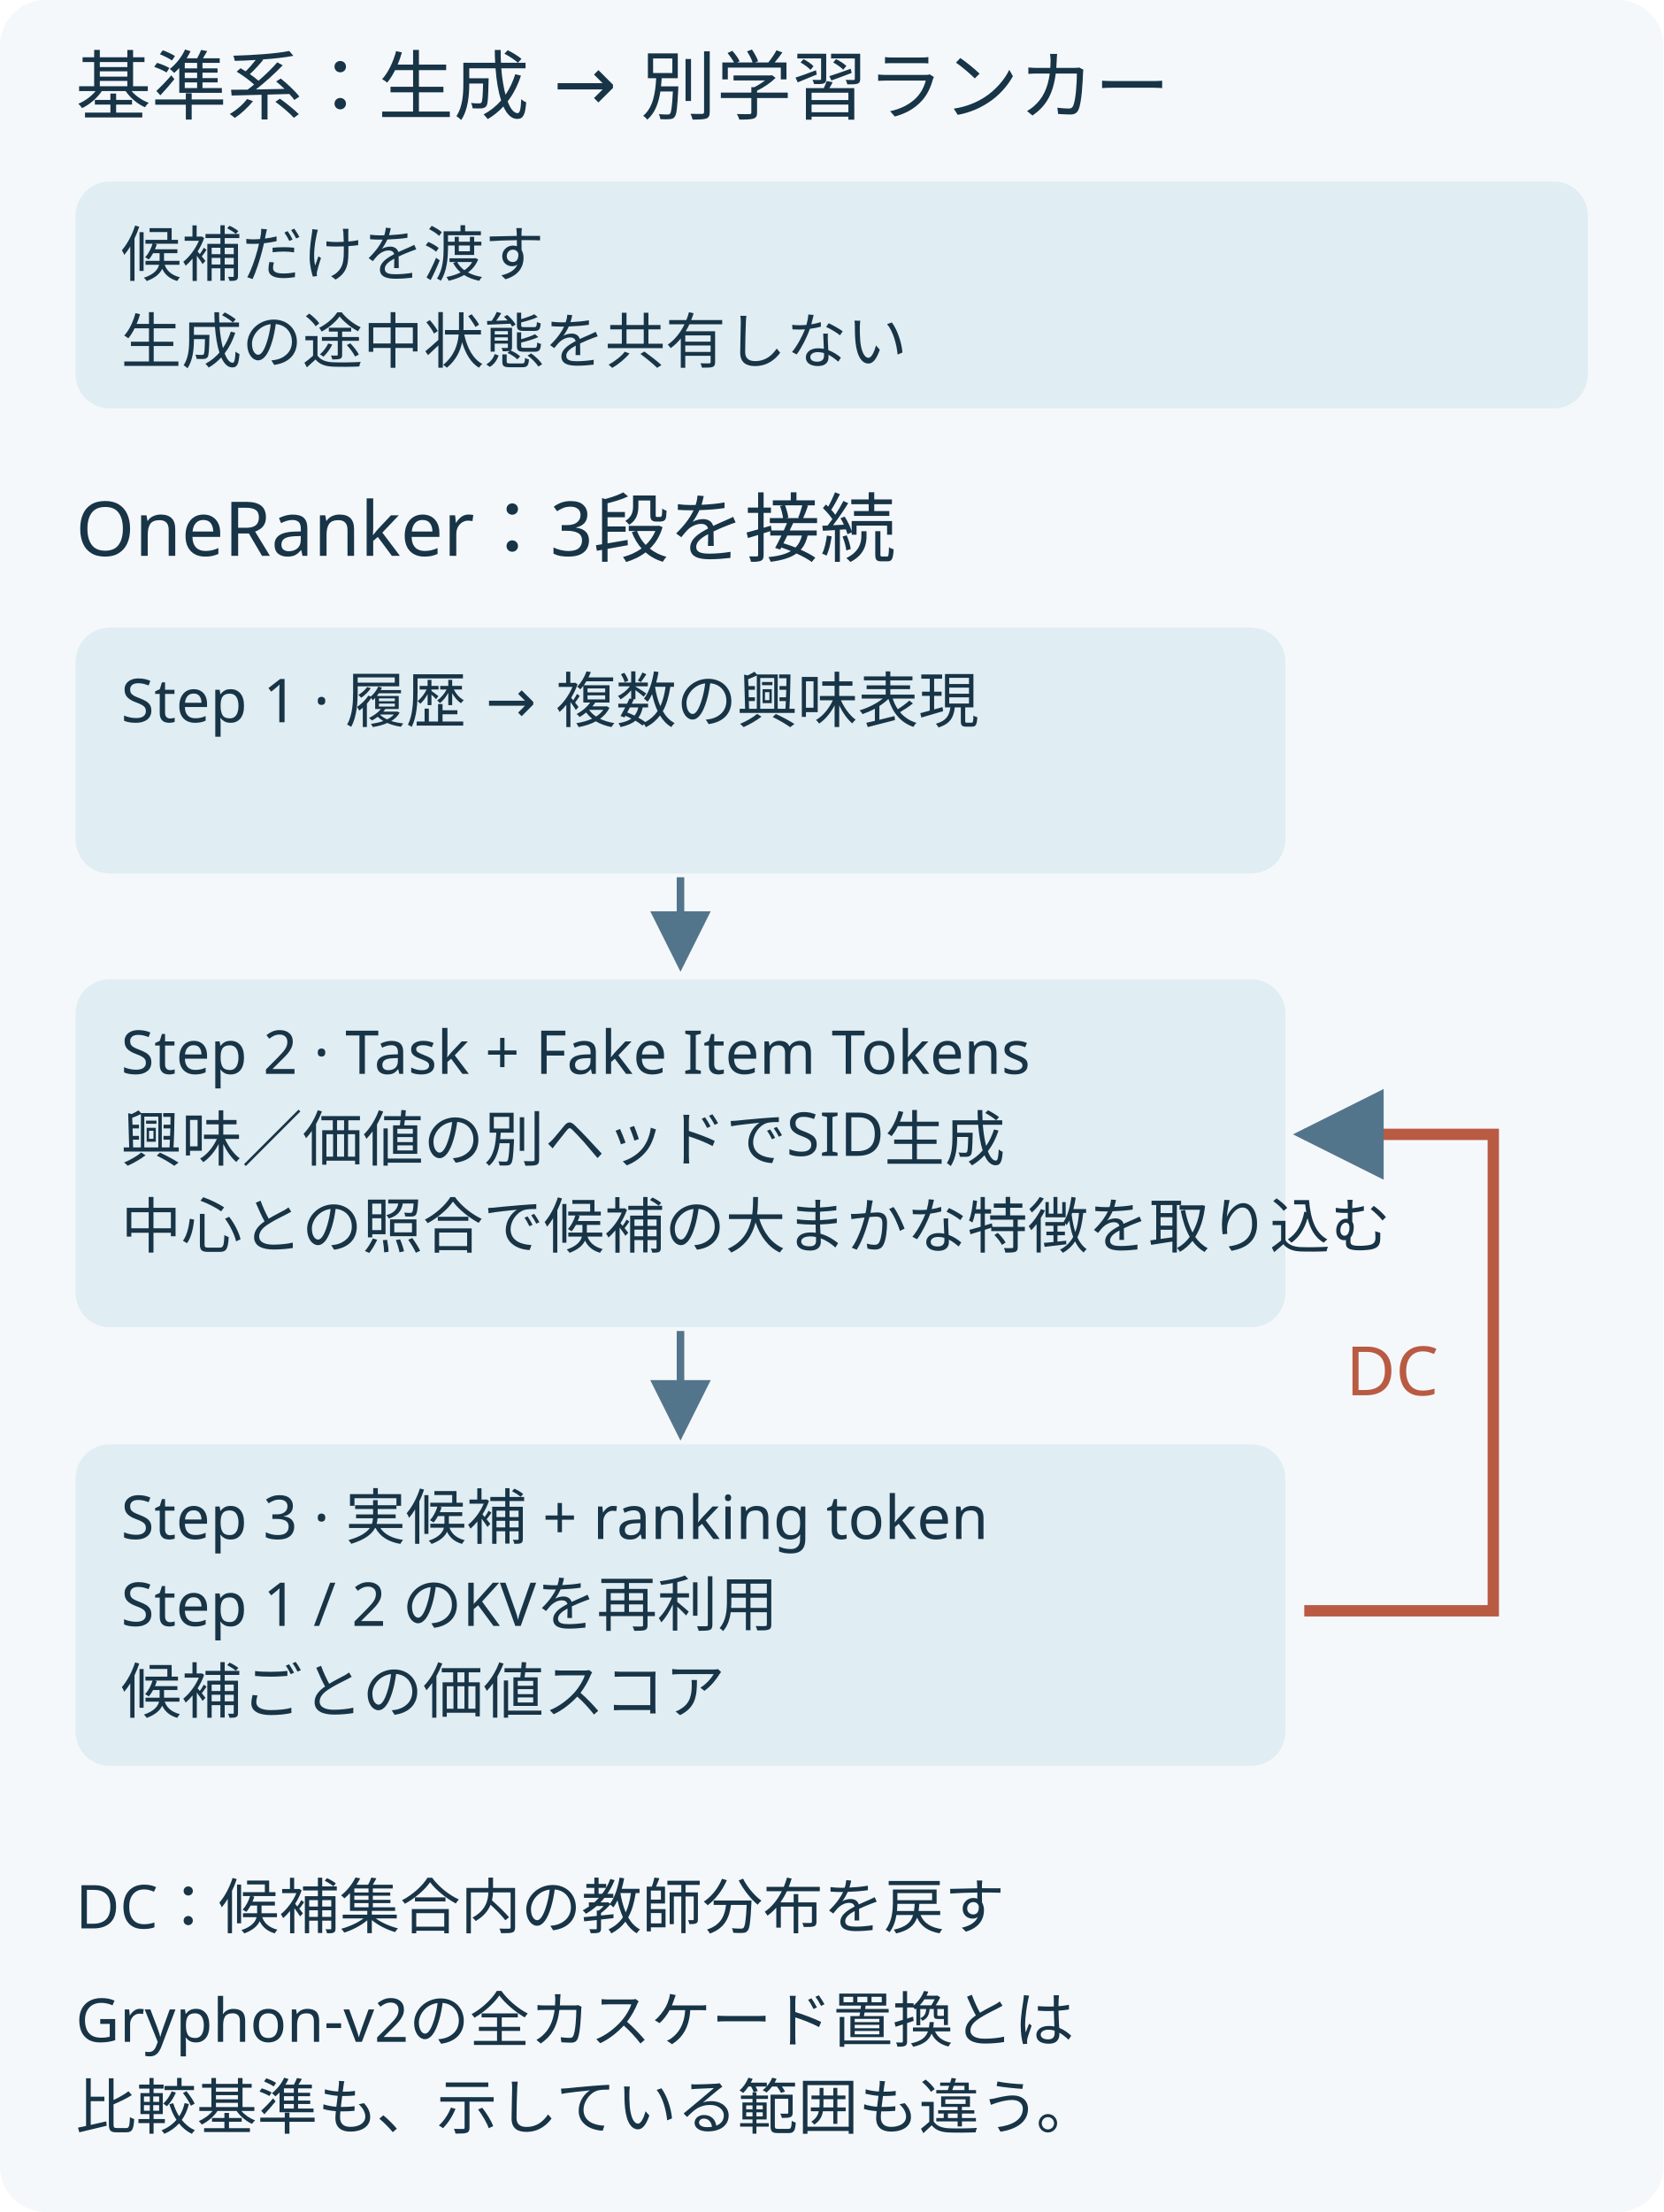
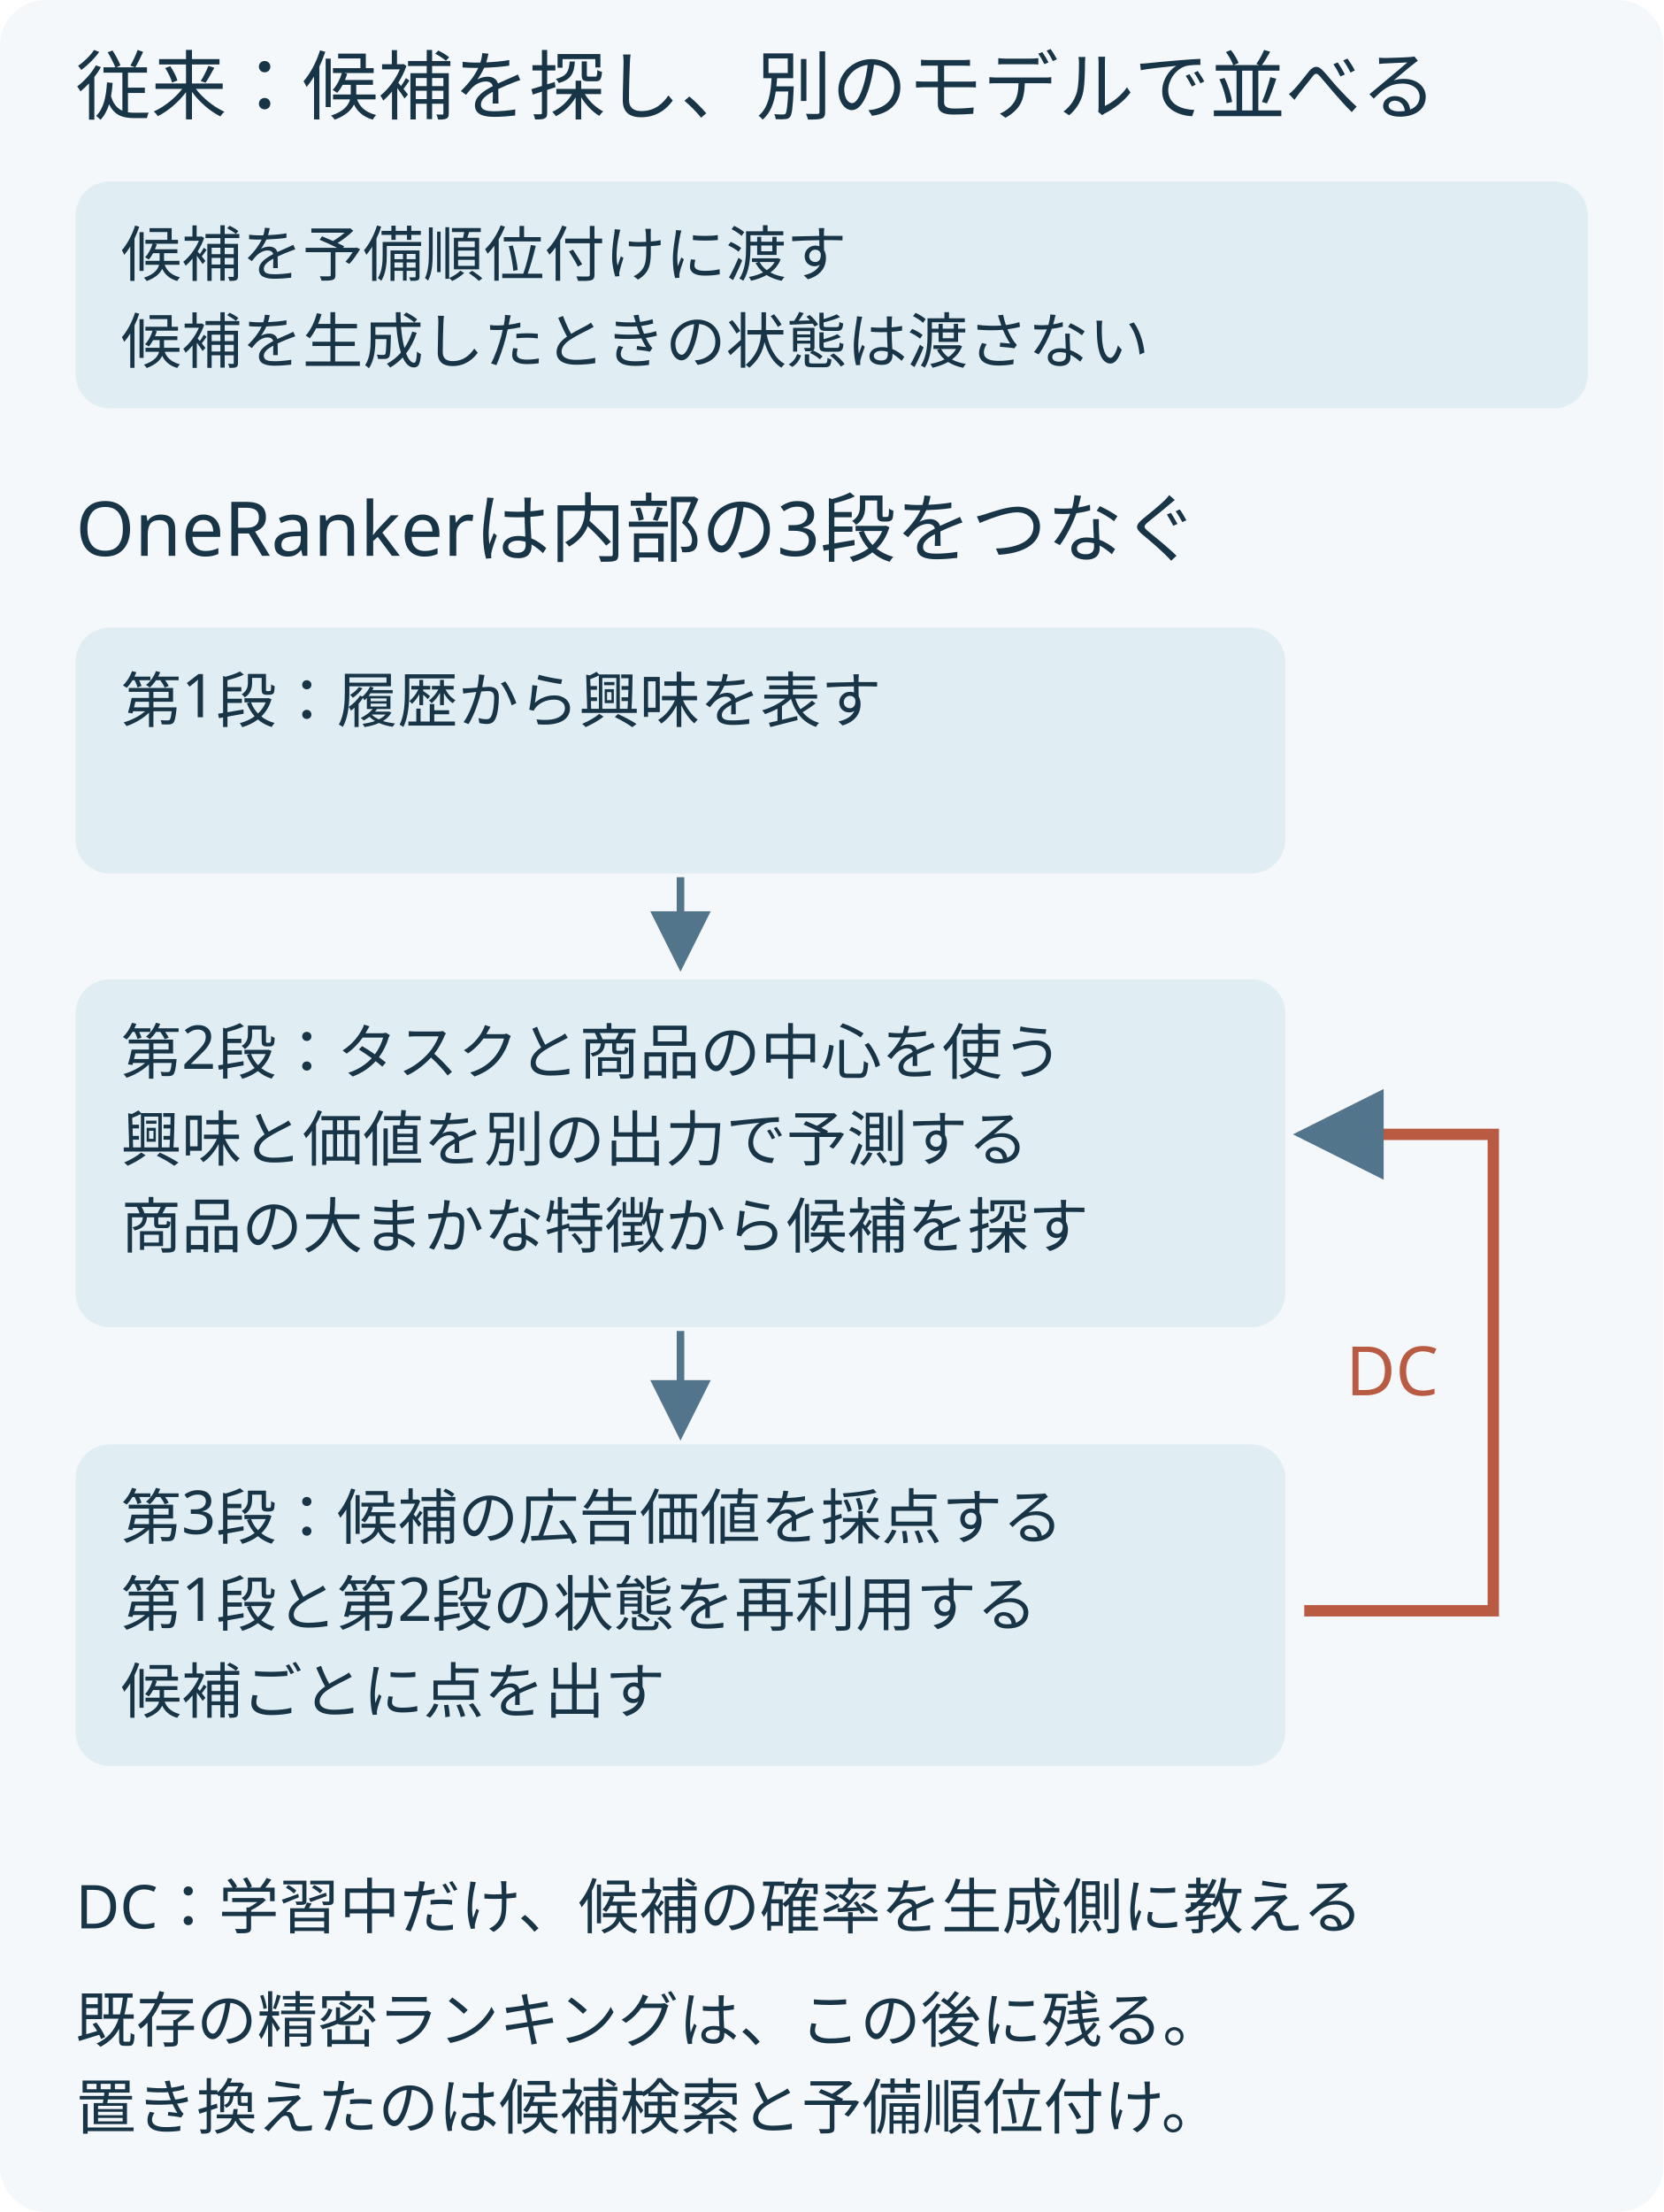
- <svg xmlns="http://www.w3.org/2000/svg" viewBox="0 0 440 585" role="img" aria-labelledby="title">
+ <svg xmlns="http://www.w3.org/2000/svg" viewBox="0 0 440 585" role="img" aria-labelledby="title desc">
  <defs>
    <marker id="arrow" markerWidth="8" markerHeight="8" refX="7" refY="4" orient="auto">
      <path d="M0 0L8 4L0 8" fill="#53758b" />
    </marker>
  </defs>
  <rect width="440" height="585" rx="12" fill="#f5f8fb" />
  <g font-family="sans-serif" fill="#183447">
-     <text x="20" y="30" font-size="20" fill="#183447">基準系：生成 → 別学習ランカー</text>
+     <text x="20" y="30" font-size="20" fill="#183447">従来：候補を探し、別のモデルで並べる</text>
    <rect x="20" y="48" width="400" height="60" rx="9" fill="#e0edf2" />
-     <text x="32" y="73" font-size="16" fill="#183447">候補だけを渡す</text>
-     <text x="32" y="96" font-size="16" fill="#183447">生成の途中状態を共有しない</text>
-     <text x="20" y="147" font-size="20" fill="#183447">OneRanker：3段を接続</text>
+     <text x="32" y="73" font-size="16" fill="#183447">候補を予備順位付けに渡す</text>
+     <text x="32" y="96" font-size="16" fill="#183447">候補を生成したときの状態は渡さない</text>
+     <text x="20" y="147" font-size="20" fill="#183447">OneRankerは内部の3段をつなぐ</text>
    <rect x="20" y="166" width="320" height="65" rx="9" fill="#e0edf2" />
-     <text x="32" y="191" font-size="16" fill="#183447">Step 1 · 履歴 → 複数の興味表現</text>
+     <text x="32" y="191" font-size="16" fill="#183447">第1段：履歴から興味を表す</text>
    <path d="M180 232L180 255" stroke="#53758b" stroke-width="2" fill="none" marker-end="url(#arrow)" />
    <rect x="20" y="259" width="320" height="92" rx="9" fill="#e0edf2" />
-     <text x="32" y="284" font-size="16" fill="#183447">Step 2 · Task + Fake Item Tokens</text>
-     <text x="32" y="307" font-size="16" fill="#183447">興味／価値の別ヘッドでSID生成</text>
-     <text x="32" y="330" font-size="16" fill="#183447">中心との照合で候補の大まかな特徴を取り込む</text>
+     <text x="32" y="284" font-size="16" fill="#183447">第2段：タスクと商品の中心を使う</text>
+     <text x="32" y="307" font-size="16" fill="#183447">興味と価値を別の出力で予測する</text>
+     <text x="32" y="330" font-size="16" fill="#183447">商品の大まかな特徴から候補を探す</text>
    <path d="M180 352L180 379" stroke="#53758b" stroke-width="2" fill="none" marker-end="url(#arrow)" />
    <rect x="20" y="382" width="320" height="85" rx="9" fill="#e0edf2" />
-     <text x="32" y="407" font-size="16" fill="#183447">Step 3 · 実候補 + ranking token</text>
-     <text x="32" y="430" font-size="16" fill="#183447">Step 1 / 2 のKVを再利用</text>
-     <text x="32" y="453" font-size="16" fill="#183447">候補ごとの価値スコア</text>
+     <text x="32" y="407" font-size="16" fill="#183447">第3段：候補の広告価値を採点する</text>
+     <text x="32" y="430" font-size="16" fill="#183447">第1段と第2段の状態を再利用する</text>
+     <text x="32" y="453" font-size="16" fill="#183447">候補ごとに点を出す</text>
    <path d="M345 426L395 426L395 300L345 300" fill="none" stroke="#b95a43" stroke-width="3" marker-end="url(#arrow)" />
    <text x="356" y="369" font-size="18" fill="#b95a43">DC</text>
-     <text x="20" y="510" font-size="16" fill="#183447">DC：候補集合内の教師分布を戻す</text>
-     <text x="20" y="540" font-size="16" fill="#183447">Gryphon-v2の全カスケード置換とは</text>
-     <text x="20" y="563" font-size="16" fill="#183447">比較基準も、示している範囲も違う。</text>
+     <text x="20" y="510" font-size="16" fill="#183447">DC：学習中だけ、候補の確率を生成側に教える</text>
+     <text x="20" y="540" font-size="16" fill="#183447">既存の精密ランキングは、この後に残る。</text>
+     <text x="20" y="563" font-size="16" fill="#183447">置き換えたのは候補検索と予備順位付け。</text>
  </g>
</svg>
